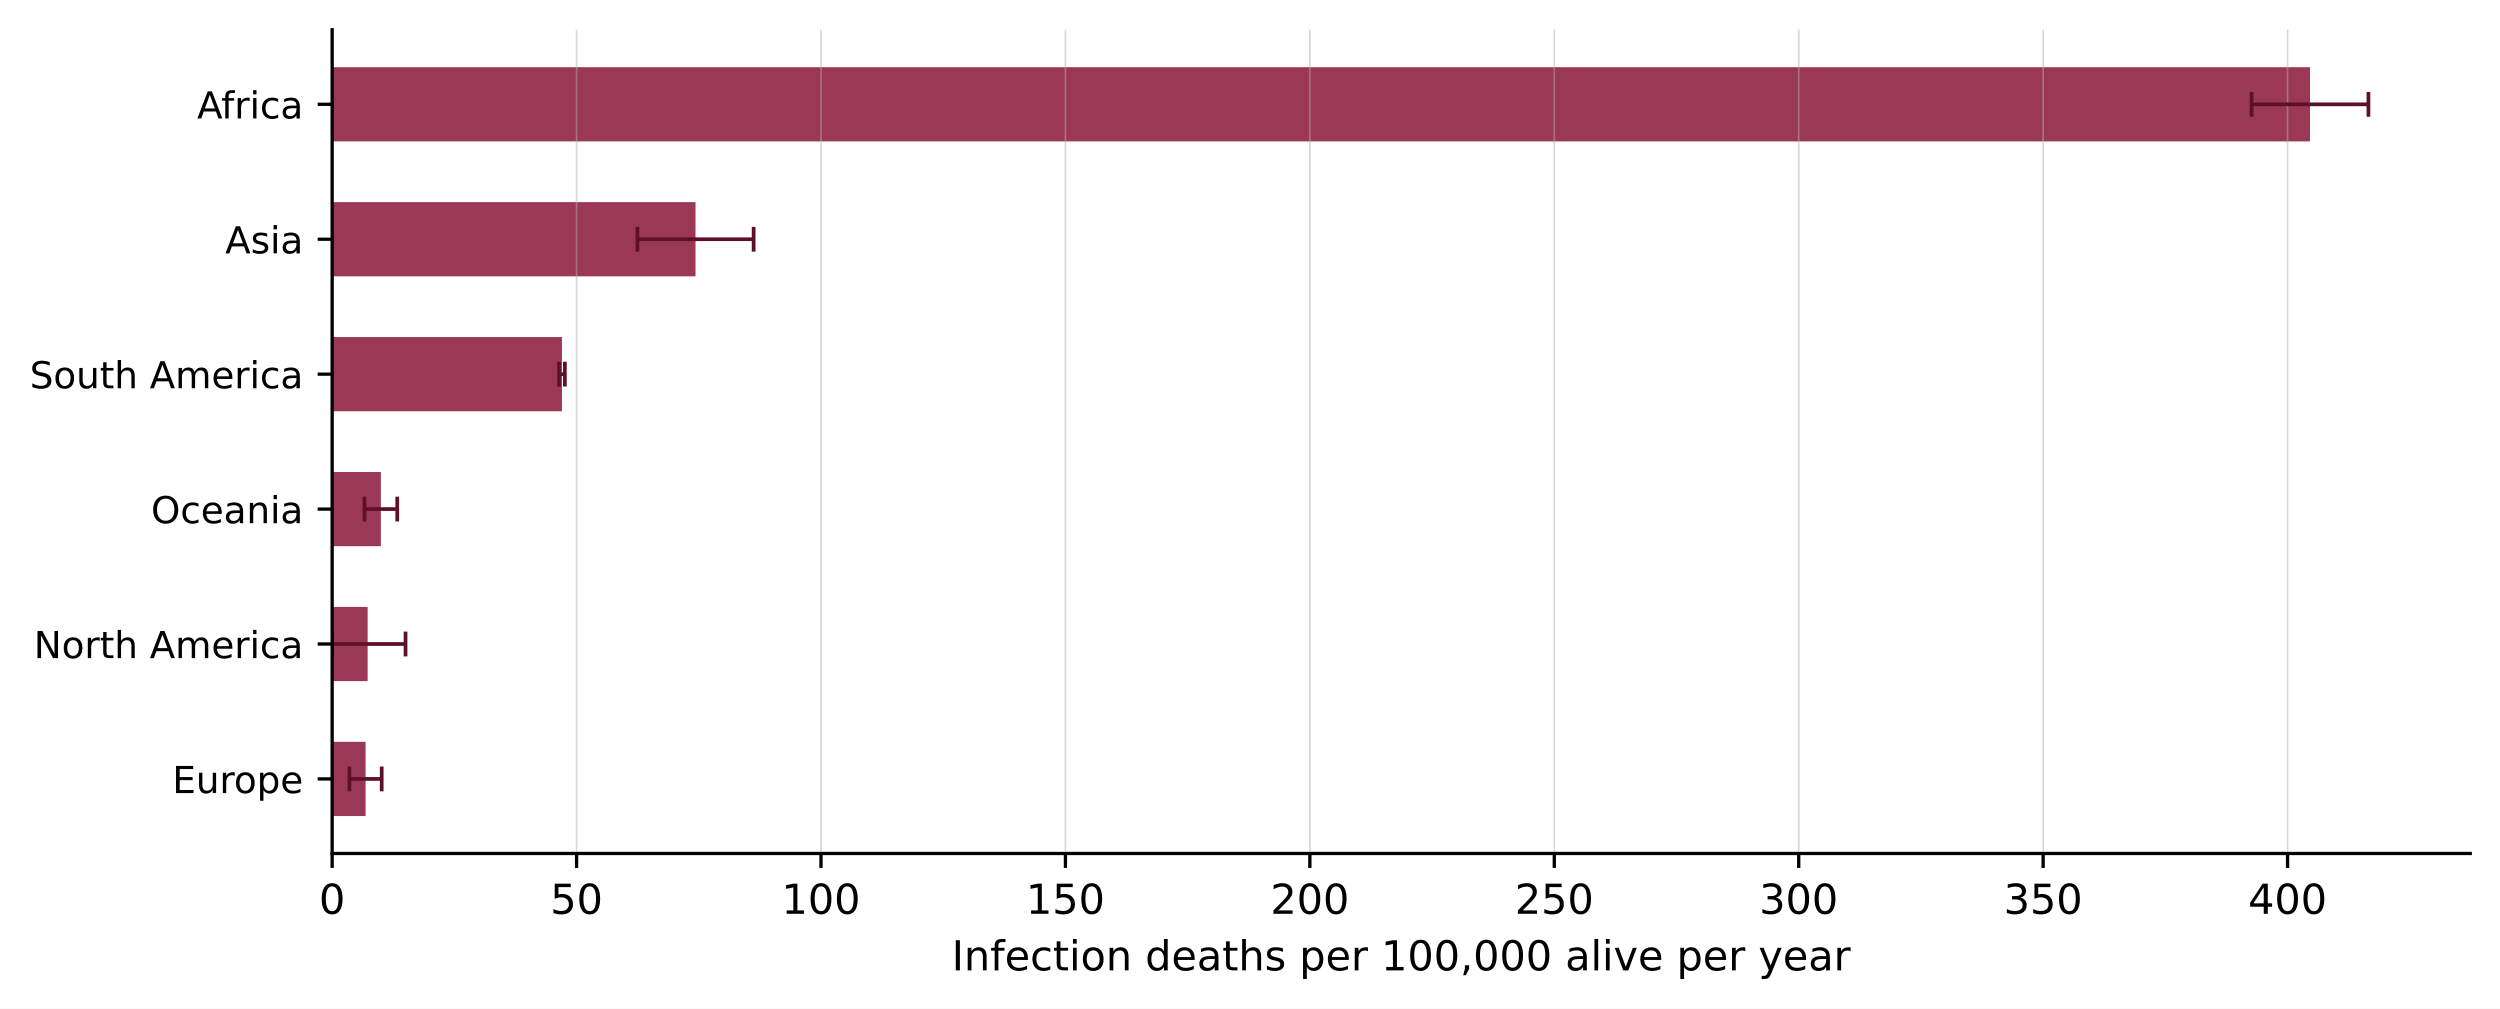
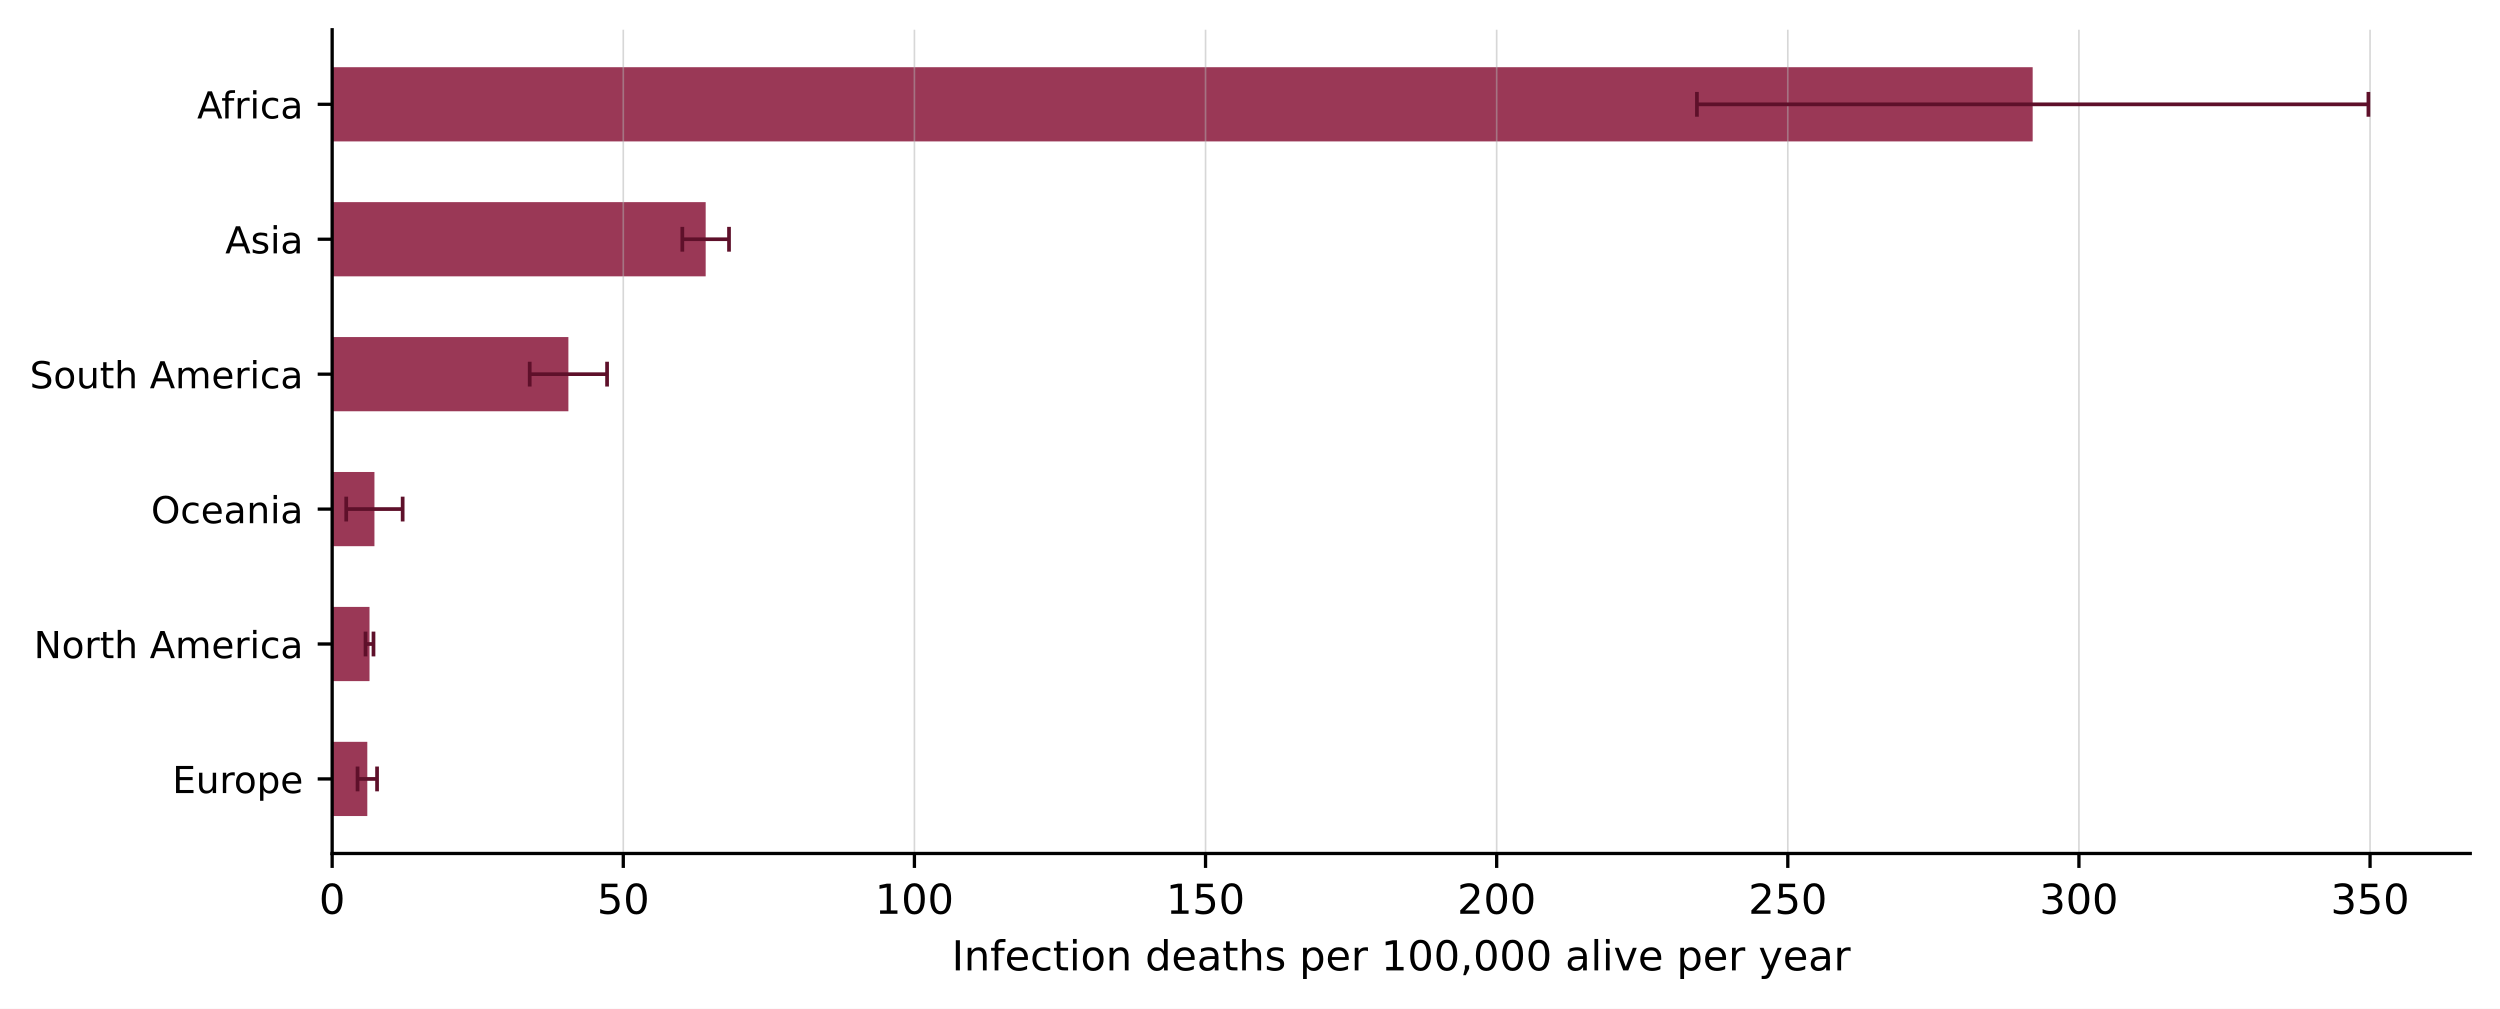
<svg xmlns="http://www.w3.org/2000/svg" xmlns:xlink="http://www.w3.org/1999/xlink" width="604.702pt" height="243.996pt" viewBox="0 0 604.702 243.996" version="1.1">
  <defs>
    <style type="text/css">*{stroke-linejoin: round; stroke-linecap: butt}</style>
  </defs>
  <g id="figure_1">
    <g id="patch_1">
      <path d="M 0 243.996  L 604.702 243.996  L 604.702 0  L 0 0  z " style="fill: #ffffff" />
    </g>
    <g id="axes_1">
      <g id="patch_2">
        <path d="M 80.342 206.44  L 597.502 206.44  L 597.502 7.2  L 80.342 7.2  z " style="fill: #ffffff" />
      </g>
      <g id="patch_3">
-         <path d="M 80.342 197.384  L 88.425 197.384  L 88.425 179.434  L 80.342 179.434  z " clip-path="url(#pa5342c99fc)" style="fill: #8c1d40; opacity: 0.88" />
+         <path d="M 80.342 197.384  L 88.844 197.384  L 88.844 179.434  L 80.342 179.434  z " clip-path="url(#p2a8807ba93)" style="fill: #8c1d40; opacity: 0.88" />
      </g>
      <g id="patch_4">
-         <path d="M 80.342 164.748  L 88.928 164.748  L 88.928 146.799  L 80.342 146.799  z " clip-path="url(#pa5342c99fc)" style="fill: #8c1d40; opacity: 0.88" />
+         <path d="M 80.342 164.748  L 89.377 164.748  L 89.377 146.799  L 80.342 146.799  z " clip-path="url(#p2a8807ba93)" style="fill: #8c1d40; opacity: 0.88" />
      </g>
      <g id="patch_5">
-         <path d="M 80.342 132.113  L 92.122 132.113  L 92.122 114.163  L 80.342 114.163  z " clip-path="url(#pa5342c99fc)" style="fill: #8c1d40; opacity: 0.88" />
+         <path d="M 80.342 132.113  L 90.57 132.113  L 90.57 114.163  L 80.342 114.163  z " clip-path="url(#p2a8807ba93)" style="fill: #8c1d40; opacity: 0.88" />
      </g>
      <g id="patch_6">
-         <path d="M 80.342 99.477  L 135.928 99.477  L 135.928 81.527  L 80.342 81.527  z " clip-path="url(#pa5342c99fc)" style="fill: #8c1d40; opacity: 0.88" />
+         <path d="M 80.342 99.477  L 137.483 99.477  L 137.483 81.527  L 80.342 81.527  z " clip-path="url(#p2a8807ba93)" style="fill: #8c1d40; opacity: 0.88" />
      </g>
      <g id="patch_7">
-         <path d="M 80.342 66.841  L 168.233 66.841  L 168.233 48.892  L 80.342 48.892  z " clip-path="url(#pa5342c99fc)" style="fill: #8c1d40; opacity: 0.88" />
+         <path d="M 80.342 66.841  L 170.689 66.841  L 170.689 48.892  L 80.342 48.892  z " clip-path="url(#p2a8807ba93)" style="fill: #8c1d40; opacity: 0.88" />
      </g>
      <g id="patch_8">
-         <path d="M 80.342 34.206  L 558.746 34.206  L 558.746 16.256  L 80.342 16.256  z " clip-path="url(#pa5342c99fc)" style="fill: #8c1d40; opacity: 0.88" />
+         <path d="M 80.342 34.206  L 491.664 34.206  L 491.664 16.256  L 80.342 16.256  z " clip-path="url(#p2a8807ba93)" style="fill: #8c1d40; opacity: 0.88" />
      </g>
      <g id="matplotlib.axis_1">
        <g id="xtick_1">
          <g id="line2d_1">
-             <path d="M 80.342 206.44  L 80.342 7.2  " clip-path="url(#pa5342c99fc)" style="fill: none; stroke: #b0b0b0; stroke-opacity: 0.5; stroke-width: 0.4; stroke-linecap: square" />
+             <path d="M 80.342 206.44  L 80.342 7.2  " clip-path="url(#p2a8807ba93)" style="fill: none; stroke: #b0b0b0; stroke-opacity: 0.5; stroke-width: 0.4; stroke-linecap: square" />
          </g>
          <g id="line2d_2">
            <defs>
-               <path id="m2a1319dafa" d="M 0 0  L 0 3.5  " style="stroke: #000000; stroke-width: 0.8" />
+               <path id="mfa6de291fd" d="M 0 0  L 0 3.5  " style="stroke: #000000; stroke-width: 0.8" />
            </defs>
            <g>
-               <use xlink:href="#m2a1319dafa" x="80.342" y="206.44" style="stroke: #000000; stroke-width: 0.8" />
+               <use xlink:href="#mfa6de291fd" x="80.342" y="206.44" style="stroke: #000000; stroke-width: 0.8" />
            </g>
          </g>
          <g id="text_1">
            <g transform="translate(77.16031 221.0384) scale(0.1 -0.1)">
              <defs>
                <path id="DejaVuSans-30" d="M 2034 4250  Q 1547 4250 1301 3770  Q 1056 3291 1056 2328  Q 1056 1369 1301 889  Q 1547 409 2034 409  Q 2525 409 2770 889  Q 3016 1369 3016 2328  Q 3016 3291 2770 3770  Q 2525 4250 2034 4250  z M 2034 4750  Q 2819 4750 3233 4129  Q 3647 3509 3647 2328  Q 3647 1150 3233 529  Q 2819 -91 2034 -91  Q 1250 -91 836 529  Q 422 1150 422 2328  Q 422 3509 836 4129  Q 1250 4750 2034 4750  z " transform="scale(0.015625)" />
              </defs>
              <use xlink:href="#DejaVuSans-30" />
            </g>
          </g>
        </g>
        <g id="xtick_2">
          <g id="line2d_3">
-             <path d="M 139.464 206.44  L 139.464 7.2  " clip-path="url(#pa5342c99fc)" style="fill: none; stroke: #b0b0b0; stroke-opacity: 0.5; stroke-width: 0.4; stroke-linecap: square" />
+             <path d="M 150.76 206.44  L 150.76 7.2  " clip-path="url(#p2a8807ba93)" style="fill: none; stroke: #b0b0b0; stroke-opacity: 0.5; stroke-width: 0.4; stroke-linecap: square" />
          </g>
          <g id="line2d_4">
            <g>
-               <use xlink:href="#m2a1319dafa" x="139.464" y="206.44" style="stroke: #000000; stroke-width: 0.8" />
+               <use xlink:href="#mfa6de291fd" x="150.76" y="206.44" style="stroke: #000000; stroke-width: 0.8" />
            </g>
          </g>
          <g id="text_2">
-             <g transform="translate(133.1012 221.0384) scale(0.1 -0.1)">
+             <g transform="translate(144.3975 221.0384) scale(0.1 -0.1)">
              <defs>
                <path id="DejaVuSans-35" d="M 691 4666  L 3169 4666  L 3169 4134  L 1269 4134  L 1269 2991  Q 1406 3038 1543 3061  Q 1681 3084 1819 3084  Q 2600 3084 3056 2656  Q 3513 2228 3513 1497  Q 3513 744 3044 326  Q 2575 -91 1722 -91  Q 1428 -91 1123 -41  Q 819 9 494 109  L 494 744  Q 775 591 1075 516  Q 1375 441 1709 441  Q 2250 441 2565 725  Q 2881 1009 2881 1497  Q 2881 1984 2565 2268  Q 2250 2553 1709 2553  Q 1456 2553 1204 2497  Q 953 2441 691 2322  L 691 4666  z " transform="scale(0.015625)" />
              </defs>
              <use xlink:href="#DejaVuSans-35" />
              <use xlink:href="#DejaVuSans-30" transform="translate(63.62305 0)" />
            </g>
          </g>
        </g>
        <g id="xtick_3">
          <g id="line2d_5">
-             <path d="M 198.586 206.44  L 198.586 7.2  " clip-path="url(#pa5342c99fc)" style="fill: none; stroke: #b0b0b0; stroke-opacity: 0.5; stroke-width: 0.4; stroke-linecap: square" />
+             <path d="M 221.179 206.44  L 221.179 7.2  " clip-path="url(#p2a8807ba93)" style="fill: none; stroke: #b0b0b0; stroke-opacity: 0.5; stroke-width: 0.4; stroke-linecap: square" />
          </g>
          <g id="line2d_6">
            <g>
-               <use xlink:href="#m2a1319dafa" x="198.586" y="206.44" style="stroke: #000000; stroke-width: 0.8" />
+               <use xlink:href="#mfa6de291fd" x="221.179" y="206.44" style="stroke: #000000; stroke-width: 0.8" />
            </g>
          </g>
          <g id="text_3">
-             <g transform="translate(189.0421 221.0384) scale(0.1 -0.1)">
+             <g transform="translate(211.6348 221.0384) scale(0.1 -0.1)">
              <defs>
                <path id="DejaVuSans-31" d="M 794 531  L 1825 531  L 1825 4091  L 703 3866  L 703 4441  L 1819 4666  L 2450 4666  L 2450 531  L 3481 531  L 3481 0  L 794 0  L 794 531  z " transform="scale(0.015625)" />
              </defs>
              <use xlink:href="#DejaVuSans-31" />
              <use xlink:href="#DejaVuSans-30" transform="translate(63.62305 0)" />
              <use xlink:href="#DejaVuSans-30" transform="translate(127.2461 0)" />
            </g>
          </g>
        </g>
        <g id="xtick_4">
          <g id="line2d_7">
-             <path d="M 257.708 206.44  L 257.708 7.2  " clip-path="url(#pa5342c99fc)" style="fill: none; stroke: #b0b0b0; stroke-opacity: 0.5; stroke-width: 0.4; stroke-linecap: square" />
+             <path d="M 291.597 206.44  L 291.597 7.2  " clip-path="url(#p2a8807ba93)" style="fill: none; stroke: #b0b0b0; stroke-opacity: 0.5; stroke-width: 0.4; stroke-linecap: square" />
          </g>
          <g id="line2d_8">
            <g>
-               <use xlink:href="#m2a1319dafa" x="257.708" y="206.44" style="stroke: #000000; stroke-width: 0.8" />
+               <use xlink:href="#mfa6de291fd" x="291.597" y="206.44" style="stroke: #000000; stroke-width: 0.8" />
            </g>
          </g>
          <g id="text_4">
-             <g transform="translate(248.1642 221.0384) scale(0.1 -0.1)">
+             <g transform="translate(282.0532 221.0384) scale(0.1 -0.1)">
              <use xlink:href="#DejaVuSans-31" />
              <use xlink:href="#DejaVuSans-35" transform="translate(63.62305 0)" />
              <use xlink:href="#DejaVuSans-30" transform="translate(127.2461 0)" />
            </g>
          </g>
        </g>
        <g id="xtick_5">
          <g id="line2d_9">
-             <path d="M 316.83 206.44  L 316.83 7.2  " clip-path="url(#pa5342c99fc)" style="fill: none; stroke: #b0b0b0; stroke-opacity: 0.5; stroke-width: 0.4; stroke-linecap: square" />
+             <path d="M 362.015 206.44  L 362.015 7.2  " clip-path="url(#p2a8807ba93)" style="fill: none; stroke: #b0b0b0; stroke-opacity: 0.5; stroke-width: 0.4; stroke-linecap: square" />
          </g>
          <g id="line2d_10">
            <g>
-               <use xlink:href="#m2a1319dafa" x="316.83" y="206.44" style="stroke: #000000; stroke-width: 0.8" />
+               <use xlink:href="#mfa6de291fd" x="362.015" y="206.44" style="stroke: #000000; stroke-width: 0.8" />
            </g>
          </g>
          <g id="text_5">
-             <g transform="translate(307.2863 221.0384) scale(0.1 -0.1)">
+             <g transform="translate(352.4717 221.0384) scale(0.1 -0.1)">
              <defs>
                <path id="DejaVuSans-32" d="M 1228 531  L 3431 531  L 3431 0  L 469 0  L 469 531  Q 828 903 1448 1529  Q 2069 2156 2228 2338  Q 2531 2678 2651 2914  Q 2772 3150 2772 3378  Q 2772 3750 2511 3984  Q 2250 4219 1831 4219  Q 1534 4219 1204 4116  Q 875 4013 500 3803  L 500 4441  Q 881 4594 1212 4672  Q 1544 4750 1819 4750  Q 2544 4750 2975 4387  Q 3406 4025 3406 3419  Q 3406 3131 3298 2873  Q 3191 2616 2906 2266  Q 2828 2175 2409 1742  Q 1991 1309 1228 531  z " transform="scale(0.015625)" />
              </defs>
              <use xlink:href="#DejaVuSans-32" />
              <use xlink:href="#DejaVuSans-30" transform="translate(63.62305 0)" />
              <use xlink:href="#DejaVuSans-30" transform="translate(127.2461 0)" />
            </g>
          </g>
        </g>
        <g id="xtick_6">
          <g id="line2d_11">
-             <path d="M 375.952 206.44  L 375.952 7.2  " clip-path="url(#pa5342c99fc)" style="fill: none; stroke: #b0b0b0; stroke-opacity: 0.5; stroke-width: 0.4; stroke-linecap: square" />
+             <path d="M 432.434 206.44  L 432.434 7.2  " clip-path="url(#p2a8807ba93)" style="fill: none; stroke: #b0b0b0; stroke-opacity: 0.5; stroke-width: 0.4; stroke-linecap: square" />
          </g>
          <g id="line2d_12">
            <g>
-               <use xlink:href="#m2a1319dafa" x="375.952" y="206.44" style="stroke: #000000; stroke-width: 0.8" />
+               <use xlink:href="#mfa6de291fd" x="432.434" y="206.44" style="stroke: #000000; stroke-width: 0.8" />
            </g>
          </g>
          <g id="text_6">
-             <g transform="translate(366.4084 221.0384) scale(0.1 -0.1)">
+             <g transform="translate(422.8902 221.0384) scale(0.1 -0.1)">
              <use xlink:href="#DejaVuSans-32" />
              <use xlink:href="#DejaVuSans-35" transform="translate(63.62305 0)" />
              <use xlink:href="#DejaVuSans-30" transform="translate(127.2461 0)" />
            </g>
          </g>
        </g>
        <g id="xtick_7">
          <g id="line2d_13">
-             <path d="M 435.074 206.44  L 435.074 7.2  " clip-path="url(#pa5342c99fc)" style="fill: none; stroke: #b0b0b0; stroke-opacity: 0.5; stroke-width: 0.4; stroke-linecap: square" />
+             <path d="M 502.852 206.44  L 502.852 7.2  " clip-path="url(#p2a8807ba93)" style="fill: none; stroke: #b0b0b0; stroke-opacity: 0.5; stroke-width: 0.4; stroke-linecap: square" />
          </g>
          <g id="line2d_14">
            <g>
-               <use xlink:href="#m2a1319dafa" x="435.074" y="206.44" style="stroke: #000000; stroke-width: 0.8" />
+               <use xlink:href="#mfa6de291fd" x="502.852" y="206.44" style="stroke: #000000; stroke-width: 0.8" />
            </g>
          </g>
          <g id="text_7">
-             <g transform="translate(425.5305 221.0384) scale(0.1 -0.1)">
+             <g transform="translate(493.3087 221.0384) scale(0.1 -0.1)">
              <defs>
                <path id="DejaVuSans-33" d="M 2597 2516  Q 3050 2419 3304 2112  Q 3559 1806 3559 1356  Q 3559 666 3084 287  Q 2609 -91 1734 -91  Q 1441 -91 1130 -33  Q 819 25 488 141  L 488 750  Q 750 597 1062 519  Q 1375 441 1716 441  Q 2309 441 2620 675  Q 2931 909 2931 1356  Q 2931 1769 2642 2001  Q 2353 2234 1838 2234  L 1294 2234  L 1294 2753  L 1863 2753  Q 2328 2753 2575 2939  Q 2822 3125 2822 3475  Q 2822 3834 2567 4026  Q 2313 4219 1838 4219  Q 1578 4219 1281 4162  Q 984 4106 628 3988  L 628 4550  Q 988 4650 1302 4700  Q 1616 4750 1894 4750  Q 2613 4750 3031 4423  Q 3450 4097 3450 3541  Q 3450 3153 3228 2886  Q 3006 2619 2597 2516  z " transform="scale(0.015625)" />
              </defs>
              <use xlink:href="#DejaVuSans-33" />
              <use xlink:href="#DejaVuSans-30" transform="translate(63.62305 0)" />
              <use xlink:href="#DejaVuSans-30" transform="translate(127.2461 0)" />
            </g>
          </g>
        </g>
        <g id="xtick_8">
          <g id="line2d_15">
-             <path d="M 494.196 206.44  L 494.196 7.2  " clip-path="url(#pa5342c99fc)" style="fill: none; stroke: #b0b0b0; stroke-opacity: 0.5; stroke-width: 0.4; stroke-linecap: square" />
+             <path d="M 573.271 206.44  L 573.271 7.2  " clip-path="url(#p2a8807ba93)" style="fill: none; stroke: #b0b0b0; stroke-opacity: 0.5; stroke-width: 0.4; stroke-linecap: square" />
          </g>
          <g id="line2d_16">
            <g>
-               <use xlink:href="#m2a1319dafa" x="494.196" y="206.44" style="stroke: #000000; stroke-width: 0.8" />
+               <use xlink:href="#mfa6de291fd" x="573.271" y="206.44" style="stroke: #000000; stroke-width: 0.8" />
            </g>
          </g>
          <g id="text_8">
-             <g transform="translate(484.6527 221.0384) scale(0.1 -0.1)">
+             <g transform="translate(563.7271 221.0384) scale(0.1 -0.1)">
              <use xlink:href="#DejaVuSans-33" />
              <use xlink:href="#DejaVuSans-35" transform="translate(63.62305 0)" />
              <use xlink:href="#DejaVuSans-30" transform="translate(127.2461 0)" />
            </g>
          </g>
        </g>
-         <g id="xtick_9">
-           <g id="line2d_17">
-             <path d="M 553.319 206.44  L 553.319 7.2  " clip-path="url(#pa5342c99fc)" style="fill: none; stroke: #b0b0b0; stroke-opacity: 0.5; stroke-width: 0.4; stroke-linecap: square" />
-           </g>
-           <g id="line2d_18">
-             <g>
-               <use xlink:href="#m2a1319dafa" x="553.319" y="206.44" style="stroke: #000000; stroke-width: 0.8" />
-             </g>
-           </g>
-           <g id="text_9">
-             <g transform="translate(543.7748 221.0384) scale(0.1 -0.1)">
-               <defs>
-                 <path id="DejaVuSans-34" d="M 2419 4116  L 825 1625  L 2419 1625  L 2419 4116  z M 2253 4666  L 3047 4666  L 3047 1625  L 3713 1625  L 3713 1100  L 3047 1100  L 3047 0  L 2419 0  L 2419 1100  L 313 1100  L 313 1709  L 2253 4666  z " transform="scale(0.015625)" />
-               </defs>
-               <use xlink:href="#DejaVuSans-34" />
-               <use xlink:href="#DejaVuSans-30" transform="translate(63.62305 0)" />
-               <use xlink:href="#DejaVuSans-30" transform="translate(127.2461 0)" />
-             </g>
-           </g>
-         </g>
-         <g id="text_10">
+         <g id="text_9">
          <g transform="translate(230.2091 234.7166) scale(0.1 -0.1)">
            <defs>
              <path id="DejaVuSans-49" d="M 628 4666  L 1259 4666  L 1259 0  L 628 0  L 628 4666  z " transform="scale(0.015625)" />
              <path id="DejaVuSans-6e" d="M 3513 2113  L 3513 0  L 2938 0  L 2938 2094  Q 2938 2591 2744 2837  Q 2550 3084 2163 3084  Q 1697 3084 1428 2787  Q 1159 2491 1159 1978  L 1159 0  L 581 0  L 581 3500  L 1159 3500  L 1159 2956  Q 1366 3272 1645 3428  Q 1925 3584 2291 3584  Q 2894 3584 3203 3211  Q 3513 2838 3513 2113  z " transform="scale(0.015625)" />
              <path id="DejaVuSans-66" d="M 2375 4863  L 2375 4384  L 1825 4384  Q 1516 4384 1395 4259  Q 1275 4134 1275 3809  L 1275 3500  L 2222 3500  L 2222 3053  L 1275 3053  L 1275 0  L 697 0  L 697 3053  L 147 3053  L 147 3500  L 697 3500  L 697 3744  Q 697 4328 969 4595  Q 1241 4863 1831 4863  L 2375 4863  z " transform="scale(0.015625)" />
              <path id="DejaVuSans-65" d="M 3597 1894  L 3597 1613  L 953 1613  Q 991 1019 1311 708  Q 1631 397 2203 397  Q 2534 397 2845 478  Q 3156 559 3463 722  L 3463 178  Q 3153 47 2828 -22  Q 2503 -91 2169 -91  Q 1331 -91 842 396  Q 353 884 353 1716  Q 353 2575 817 3079  Q 1281 3584 2069 3584  Q 2775 3584 3186 3129  Q 3597 2675 3597 1894  z M 3022 2063  Q 3016 2534 2758 2815  Q 2500 3097 2075 3097  Q 1594 3097 1305 2825  Q 1016 2553 972 2059  L 3022 2063  z " transform="scale(0.015625)" />
              <path id="DejaVuSans-63" d="M 3122 3366  L 3122 2828  Q 2878 2963 2633 3030  Q 2388 3097 2138 3097  Q 1578 3097 1268 2742  Q 959 2388 959 1747  Q 959 1106 1268 751  Q 1578 397 2138 397  Q 2388 397 2633 464  Q 2878 531 3122 666  L 3122 134  Q 2881 22 2623 -34  Q 2366 -91 2075 -91  Q 1284 -91 818 406  Q 353 903 353 1747  Q 353 2603 823 3093  Q 1294 3584 2113 3584  Q 2378 3584 2631 3529  Q 2884 3475 3122 3366  z " transform="scale(0.015625)" />
              <path id="DejaVuSans-74" d="M 1172 4494  L 1172 3500  L 2356 3500  L 2356 3053  L 1172 3053  L 1172 1153  Q 1172 725 1289 603  Q 1406 481 1766 481  L 2356 481  L 2356 0  L 1766 0  Q 1100 0 847 248  Q 594 497 594 1153  L 594 3053  L 172 3053  L 172 3500  L 594 3500  L 594 4494  L 1172 4494  z " transform="scale(0.015625)" />
              <path id="DejaVuSans-69" d="M 603 3500  L 1178 3500  L 1178 0  L 603 0  L 603 3500  z M 603 4863  L 1178 4863  L 1178 4134  L 603 4134  L 603 4863  z " transform="scale(0.015625)" />
              <path id="DejaVuSans-6f" d="M 1959 3097  Q 1497 3097 1228 2736  Q 959 2375 959 1747  Q 959 1119 1226 758  Q 1494 397 1959 397  Q 2419 397 2687 759  Q 2956 1122 2956 1747  Q 2956 2369 2687 2733  Q 2419 3097 1959 3097  z M 1959 3584  Q 2709 3584 3137 3096  Q 3566 2609 3566 1747  Q 3566 888 3137 398  Q 2709 -91 1959 -91  Q 1206 -91 779 398  Q 353 888 353 1747  Q 353 2609 779 3096  Q 1206 3584 1959 3584  z " transform="scale(0.015625)" />
              <path id="DejaVuSans-20" transform="scale(0.015625)" />
              <path id="DejaVuSans-64" d="M 2906 2969  L 2906 4863  L 3481 4863  L 3481 0  L 2906 0  L 2906 525  Q 2725 213 2448 61  Q 2172 -91 1784 -91  Q 1150 -91 751 415  Q 353 922 353 1747  Q 353 2572 751 3078  Q 1150 3584 1784 3584  Q 2172 3584 2448 3432  Q 2725 3281 2906 2969  z M 947 1747  Q 947 1113 1208 752  Q 1469 391 1925 391  Q 2381 391 2643 752  Q 2906 1113 2906 1747  Q 2906 2381 2643 2742  Q 2381 3103 1925 3103  Q 1469 3103 1208 2742  Q 947 2381 947 1747  z " transform="scale(0.015625)" />
              <path id="DejaVuSans-61" d="M 2194 1759  Q 1497 1759 1228 1600  Q 959 1441 959 1056  Q 959 750 1161 570  Q 1363 391 1709 391  Q 2188 391 2477 730  Q 2766 1069 2766 1631  L 2766 1759  L 2194 1759  z M 3341 1997  L 3341 0  L 2766 0  L 2766 531  Q 2569 213 2275 61  Q 1981 -91 1556 -91  Q 1019 -91 701 211  Q 384 513 384 1019  Q 384 1609 779 1909  Q 1175 2209 1959 2209  L 2766 2209  L 2766 2266  Q 2766 2663 2505 2880  Q 2244 3097 1772 3097  Q 1472 3097 1187 3025  Q 903 2953 641 2809  L 641 3341  Q 956 3463 1253 3523  Q 1550 3584 1831 3584  Q 2591 3584 2966 3190  Q 3341 2797 3341 1997  z " transform="scale(0.015625)" />
              <path id="DejaVuSans-68" d="M 3513 2113  L 3513 0  L 2938 0  L 2938 2094  Q 2938 2591 2744 2837  Q 2550 3084 2163 3084  Q 1697 3084 1428 2787  Q 1159 2491 1159 1978  L 1159 0  L 581 0  L 581 4863  L 1159 4863  L 1159 2956  Q 1366 3272 1645 3428  Q 1925 3584 2291 3584  Q 2894 3584 3203 3211  Q 3513 2838 3513 2113  z " transform="scale(0.015625)" />
              <path id="DejaVuSans-73" d="M 2834 3397  L 2834 2853  Q 2591 2978 2328 3040  Q 2066 3103 1784 3103  Q 1356 3103 1142 2972  Q 928 2841 928 2578  Q 928 2378 1081 2264  Q 1234 2150 1697 2047  L 1894 2003  Q 2506 1872 2764 1633  Q 3022 1394 3022 966  Q 3022 478 2636 193  Q 2250 -91 1575 -91  Q 1294 -91 989 -36  Q 684 19 347 128  L 347 722  Q 666 556 975 473  Q 1284 391 1588 391  Q 1994 391 2212 530  Q 2431 669 2431 922  Q 2431 1156 2273 1281  Q 2116 1406 1581 1522  L 1381 1569  Q 847 1681 609 1914  Q 372 2147 372 2553  Q 372 3047 722 3315  Q 1072 3584 1716 3584  Q 2034 3584 2315 3537  Q 2597 3491 2834 3397  z " transform="scale(0.015625)" />
              <path id="DejaVuSans-70" d="M 1159 525  L 1159 -1331  L 581 -1331  L 581 3500  L 1159 3500  L 1159 2969  Q 1341 3281 1617 3432  Q 1894 3584 2278 3584  Q 2916 3584 3314 3078  Q 3713 2572 3713 1747  Q 3713 922 3314 415  Q 2916 -91 2278 -91  Q 1894 -91 1617 61  Q 1341 213 1159 525  z M 3116 1747  Q 3116 2381 2855 2742  Q 2594 3103 2138 3103  Q 1681 3103 1420 2742  Q 1159 2381 1159 1747  Q 1159 1113 1420 752  Q 1681 391 2138 391  Q 2594 391 2855 752  Q 3116 1113 3116 1747  z " transform="scale(0.015625)" />
              <path id="DejaVuSans-72" d="M 2631 2963  Q 2534 3019 2420 3045  Q 2306 3072 2169 3072  Q 1681 3072 1420 2755  Q 1159 2438 1159 1844  L 1159 0  L 581 0  L 581 3500  L 1159 3500  L 1159 2956  Q 1341 3275 1631 3429  Q 1922 3584 2338 3584  Q 2397 3584 2469 3576  Q 2541 3569 2628 3553  L 2631 2963  z " transform="scale(0.015625)" />
              <path id="DejaVuSans-2c" d="M 750 794  L 1409 794  L 1409 256  L 897 -744  L 494 -744  L 750 256  L 750 794  z " transform="scale(0.015625)" />
              <path id="DejaVuSans-6c" d="M 603 4863  L 1178 4863  L 1178 0  L 603 0  L 603 4863  z " transform="scale(0.015625)" />
              <path id="DejaVuSans-76" d="M 191 3500  L 800 3500  L 1894 563  L 2988 3500  L 3597 3500  L 2284 0  L 1503 0  L 191 3500  z " transform="scale(0.015625)" />
              <path id="DejaVuSans-79" d="M 2059 -325  Q 1816 -950 1584 -1140  Q 1353 -1331 966 -1331  L 506 -1331  L 506 -850  L 844 -850  Q 1081 -850 1212 -737  Q 1344 -625 1503 -206  L 1606 56  L 191 3500  L 800 3500  L 1894 763  L 2988 3500  L 3597 3500  L 2059 -325  z " transform="scale(0.015625)" />
            </defs>
            <use xlink:href="#DejaVuSans-49" />
            <use xlink:href="#DejaVuSans-6e" transform="translate(29.49219 0)" />
            <use xlink:href="#DejaVuSans-66" transform="translate(92.87109 0)" />
            <use xlink:href="#DejaVuSans-65" transform="translate(128.0762 0)" />
            <use xlink:href="#DejaVuSans-63" transform="translate(189.5996 0)" />
            <use xlink:href="#DejaVuSans-74" transform="translate(244.5801 0)" />
            <use xlink:href="#DejaVuSans-69" transform="translate(283.7891 0)" />
            <use xlink:href="#DejaVuSans-6f" transform="translate(311.5723 0)" />
            <use xlink:href="#DejaVuSans-6e" transform="translate(372.7539 0)" />
            <use xlink:href="#DejaVuSans-20" transform="translate(436.1328 0)" />
            <use xlink:href="#DejaVuSans-64" transform="translate(467.9199 0)" />
            <use xlink:href="#DejaVuSans-65" transform="translate(531.3965 0)" />
            <use xlink:href="#DejaVuSans-61" transform="translate(592.9199 0)" />
            <use xlink:href="#DejaVuSans-74" transform="translate(654.1992 0)" />
            <use xlink:href="#DejaVuSans-68" transform="translate(693.4082 0)" />
            <use xlink:href="#DejaVuSans-73" transform="translate(756.7871 0)" />
            <use xlink:href="#DejaVuSans-20" transform="translate(808.8867 0)" />
            <use xlink:href="#DejaVuSans-70" transform="translate(840.6738 0)" />
            <use xlink:href="#DejaVuSans-65" transform="translate(904.1504 0)" />
            <use xlink:href="#DejaVuSans-72" transform="translate(965.6738 0)" />
            <use xlink:href="#DejaVuSans-20" transform="translate(1006.787 0)" />
            <use xlink:href="#DejaVuSans-31" transform="translate(1038.574 0)" />
            <use xlink:href="#DejaVuSans-30" transform="translate(1102.197 0)" />
            <use xlink:href="#DejaVuSans-30" transform="translate(1165.82 0)" />
            <use xlink:href="#DejaVuSans-2c" transform="translate(1229.443 0)" />
            <use xlink:href="#DejaVuSans-30" transform="translate(1261.23 0)" />
            <use xlink:href="#DejaVuSans-30" transform="translate(1324.854 0)" />
            <use xlink:href="#DejaVuSans-30" transform="translate(1388.477 0)" />
            <use xlink:href="#DejaVuSans-20" transform="translate(1452.1 0)" />
            <use xlink:href="#DejaVuSans-61" transform="translate(1483.887 0)" />
            <use xlink:href="#DejaVuSans-6c" transform="translate(1545.166 0)" />
            <use xlink:href="#DejaVuSans-69" transform="translate(1572.949 0)" />
            <use xlink:href="#DejaVuSans-76" transform="translate(1600.732 0)" />
            <use xlink:href="#DejaVuSans-65" transform="translate(1659.912 0)" />
            <use xlink:href="#DejaVuSans-20" transform="translate(1721.436 0)" />
            <use xlink:href="#DejaVuSans-70" transform="translate(1753.223 0)" />
            <use xlink:href="#DejaVuSans-65" transform="translate(1816.699 0)" />
            <use xlink:href="#DejaVuSans-72" transform="translate(1878.223 0)" />
            <use xlink:href="#DejaVuSans-20" transform="translate(1919.336 0)" />
            <use xlink:href="#DejaVuSans-79" transform="translate(1951.123 0)" />
            <use xlink:href="#DejaVuSans-65" transform="translate(2010.303 0)" />
            <use xlink:href="#DejaVuSans-61" transform="translate(2071.826 0)" />
            <use xlink:href="#DejaVuSans-72" transform="translate(2133.105 0)" />
          </g>
        </g>
      </g>
      <g id="matplotlib.axis_2">
        <g id="ytick_1">
-           <g id="line2d_19">
+           <g id="line2d_17">
            <defs>
-               <path id="m5eba95da76" d="M 0 0  L -3.5 0  " style="stroke: #000000; stroke-width: 0.8" />
+               <path id="mab57638b3b" d="M 0 0  L -3.5 0  " style="stroke: #000000; stroke-width: 0.8" />
            </defs>
            <g>
-               <use xlink:href="#m5eba95da76" x="80.342" y="188.409" style="stroke: #000000; stroke-width: 0.8" />
-             </g>
-           </g>
-           <g id="text_11">
+               <use xlink:href="#mab57638b3b" x="80.342" y="188.409" style="stroke: #000000; stroke-width: 0.8" />
+             </g>
+           </g>
+           <g id="text_10">
            <g transform="translate(41.69531 191.8282) scale(0.09 -0.09)">
              <defs>
                <path id="DejaVuSans-45" d="M 628 4666  L 3578 4666  L 3578 4134  L 1259 4134  L 1259 2753  L 3481 2753  L 3481 2222  L 1259 2222  L 1259 531  L 3634 531  L 3634 0  L 628 0  L 628 4666  z " transform="scale(0.015625)" />
                <path id="DejaVuSans-75" d="M 544 1381  L 544 3500  L 1119 3500  L 1119 1403  Q 1119 906 1312 657  Q 1506 409 1894 409  Q 2359 409 2629 706  Q 2900 1003 2900 1516  L 2900 3500  L 3475 3500  L 3475 0  L 2900 0  L 2900 538  Q 2691 219 2414 64  Q 2138 -91 1772 -91  Q 1169 -91 856 284  Q 544 659 544 1381  z M 1991 3584  L 1991 3584  z " transform="scale(0.015625)" />
              </defs>
              <use xlink:href="#DejaVuSans-45" />
              <use xlink:href="#DejaVuSans-75" transform="translate(63.18359 0)" />
              <use xlink:href="#DejaVuSans-72" transform="translate(126.5625 0)" />
              <use xlink:href="#DejaVuSans-6f" transform="translate(165.4258 0)" />
              <use xlink:href="#DejaVuSans-70" transform="translate(226.6074 0)" />
              <use xlink:href="#DejaVuSans-65" transform="translate(290.084 0)" />
            </g>
          </g>
        </g>
        <g id="ytick_2">
-           <g id="line2d_20">
-             <g>
-               <use xlink:href="#m5eba95da76" x="80.342" y="155.773" style="stroke: #000000; stroke-width: 0.8" />
-             </g>
-           </g>
-           <g id="text_12">
+           <g id="line2d_18">
+             <g>
+               <use xlink:href="#mab57638b3b" x="80.342" y="155.773" style="stroke: #000000; stroke-width: 0.8" />
+             </g>
+           </g>
+           <g id="text_11">
            <g transform="translate(8.184375 159.1926) scale(0.09 -0.09)">
              <defs>
                <path id="DejaVuSans-4e" d="M 628 4666  L 1478 4666  L 3547 763  L 3547 4666  L 4159 4666  L 4159 0  L 3309 0  L 1241 3903  L 1241 0  L 628 0  L 628 4666  z " transform="scale(0.015625)" />
                <path id="DejaVuSans-41" d="M 2188 4044  L 1331 1722  L 3047 1722  L 2188 4044  z M 1831 4666  L 2547 4666  L 4325 0  L 3669 0  L 3244 1197  L 1141 1197  L 716 0  L 50 0  L 1831 4666  z " transform="scale(0.015625)" />
                <path id="DejaVuSans-6d" d="M 3328 2828  Q 3544 3216 3844 3400  Q 4144 3584 4550 3584  Q 5097 3584 5394 3201  Q 5691 2819 5691 2113  L 5691 0  L 5113 0  L 5113 2094  Q 5113 2597 4934 2840  Q 4756 3084 4391 3084  Q 3944 3084 3684 2787  Q 3425 2491 3425 1978  L 3425 0  L 2847 0  L 2847 2094  Q 2847 2600 2669 2842  Q 2491 3084 2119 3084  Q 1678 3084 1418 2786  Q 1159 2488 1159 1978  L 1159 0  L 581 0  L 581 3500  L 1159 3500  L 1159 2956  Q 1356 3278 1631 3431  Q 1906 3584 2284 3584  Q 2666 3584 2933 3390  Q 3200 3197 3328 2828  z " transform="scale(0.015625)" />
              </defs>
              <use xlink:href="#DejaVuSans-4e" />
              <use xlink:href="#DejaVuSans-6f" transform="translate(74.80469 0)" />
              <use xlink:href="#DejaVuSans-72" transform="translate(135.9863 0)" />
              <use xlink:href="#DejaVuSans-74" transform="translate(177.0996 0)" />
              <use xlink:href="#DejaVuSans-68" transform="translate(216.3086 0)" />
              <use xlink:href="#DejaVuSans-20" transform="translate(279.6875 0)" />
              <use xlink:href="#DejaVuSans-41" transform="translate(311.4746 0)" />
              <use xlink:href="#DejaVuSans-6d" transform="translate(379.8828 0)" />
              <use xlink:href="#DejaVuSans-65" transform="translate(477.2949 0)" />
              <use xlink:href="#DejaVuSans-72" transform="translate(538.8184 0)" />
              <use xlink:href="#DejaVuSans-69" transform="translate(579.9316 0)" />
              <use xlink:href="#DejaVuSans-63" transform="translate(607.7148 0)" />
              <use xlink:href="#DejaVuSans-61" transform="translate(662.6953 0)" />
            </g>
          </g>
        </g>
        <g id="ytick_3">
-           <g id="line2d_21">
-             <g>
-               <use xlink:href="#m5eba95da76" x="80.342" y="123.138" style="stroke: #000000; stroke-width: 0.8" />
-             </g>
-           </g>
-           <g id="text_13">
+           <g id="line2d_19">
+             <g>
+               <use xlink:href="#mab57638b3b" x="80.342" y="123.138" style="stroke: #000000; stroke-width: 0.8" />
+             </g>
+           </g>
+           <g id="text_12">
            <g transform="translate(36.53578 126.5571) scale(0.09 -0.09)">
              <defs>
                <path id="DejaVuSans-4f" d="M 2522 4238  Q 1834 4238 1429 3725  Q 1025 3213 1025 2328  Q 1025 1447 1429 934  Q 1834 422 2522 422  Q 3209 422 3611 934  Q 4013 1447 4013 2328  Q 4013 3213 3611 3725  Q 3209 4238 2522 4238  z M 2522 4750  Q 3503 4750 4090 4092  Q 4678 3434 4678 2328  Q 4678 1225 4090 567  Q 3503 -91 2522 -91  Q 1538 -91 948 565  Q 359 1222 359 2328  Q 359 3434 948 4092  Q 1538 4750 2522 4750  z " transform="scale(0.015625)" />
              </defs>
              <use xlink:href="#DejaVuSans-4f" />
              <use xlink:href="#DejaVuSans-63" transform="translate(78.71094 0)" />
              <use xlink:href="#DejaVuSans-65" transform="translate(133.6914 0)" />
              <use xlink:href="#DejaVuSans-61" transform="translate(195.2148 0)" />
              <use xlink:href="#DejaVuSans-6e" transform="translate(256.4941 0)" />
              <use xlink:href="#DejaVuSans-69" transform="translate(319.873 0)" />
              <use xlink:href="#DejaVuSans-61" transform="translate(347.6562 0)" />
            </g>
          </g>
        </g>
        <g id="ytick_4">
-           <g id="line2d_22">
-             <g>
-               <use xlink:href="#m5eba95da76" x="80.342" y="90.502" style="stroke: #000000; stroke-width: 0.8" />
-             </g>
-           </g>
-           <g id="text_14">
+           <g id="line2d_20">
+             <g>
+               <use xlink:href="#mab57638b3b" x="80.342" y="90.502" style="stroke: #000000; stroke-width: 0.8" />
+             </g>
+           </g>
+           <g id="text_13">
            <g transform="translate(7.2 93.92153) scale(0.09 -0.09)">
              <defs>
                <path id="DejaVuSans-53" d="M 3425 4513  L 3425 3897  Q 3066 4069 2747 4153  Q 2428 4238 2131 4238  Q 1616 4238 1336 4038  Q 1056 3838 1056 3469  Q 1056 3159 1242 3001  Q 1428 2844 1947 2747  L 2328 2669  Q 3034 2534 3370 2195  Q 3706 1856 3706 1288  Q 3706 609 3251 259  Q 2797 -91 1919 -91  Q 1588 -91 1214 -16  Q 841 59 441 206  L 441 856  Q 825 641 1194 531  Q 1563 422 1919 422  Q 2459 422 2753 634  Q 3047 847 3047 1241  Q 3047 1584 2836 1778  Q 2625 1972 2144 2069  L 1759 2144  Q 1053 2284 737 2584  Q 422 2884 422 3419  Q 422 4038 858 4394  Q 1294 4750 2059 4750  Q 2388 4750 2728 4690  Q 3069 4631 3425 4513  z " transform="scale(0.015625)" />
              </defs>
              <use xlink:href="#DejaVuSans-53" />
              <use xlink:href="#DejaVuSans-6f" transform="translate(63.47656 0)" />
              <use xlink:href="#DejaVuSans-75" transform="translate(124.6582 0)" />
              <use xlink:href="#DejaVuSans-74" transform="translate(188.0371 0)" />
              <use xlink:href="#DejaVuSans-68" transform="translate(227.2461 0)" />
              <use xlink:href="#DejaVuSans-20" transform="translate(290.625 0)" />
              <use xlink:href="#DejaVuSans-41" transform="translate(322.4121 0)" />
              <use xlink:href="#DejaVuSans-6d" transform="translate(390.8203 0)" />
              <use xlink:href="#DejaVuSans-65" transform="translate(488.2324 0)" />
              <use xlink:href="#DejaVuSans-72" transform="translate(549.7559 0)" />
              <use xlink:href="#DejaVuSans-69" transform="translate(590.8691 0)" />
              <use xlink:href="#DejaVuSans-63" transform="translate(618.6523 0)" />
              <use xlink:href="#DejaVuSans-61" transform="translate(673.6328 0)" />
            </g>
          </g>
        </g>
        <g id="ytick_5">
-           <g id="line2d_23">
-             <g>
-               <use xlink:href="#m5eba95da76" x="80.342" y="57.867" style="stroke: #000000; stroke-width: 0.8" />
-             </g>
-           </g>
-           <g id="text_15">
+           <g id="line2d_21">
+             <g>
+               <use xlink:href="#mab57638b3b" x="80.342" y="57.867" style="stroke: #000000; stroke-width: 0.8" />
+             </g>
+           </g>
+           <g id="text_14">
            <g transform="translate(54.48094 61.28598) scale(0.09 -0.09)">
              <use xlink:href="#DejaVuSans-41" />
              <use xlink:href="#DejaVuSans-73" transform="translate(68.4082 0)" />
              <use xlink:href="#DejaVuSans-69" transform="translate(120.5078 0)" />
              <use xlink:href="#DejaVuSans-61" transform="translate(148.291 0)" />
            </g>
          </g>
        </g>
        <g id="ytick_6">
-           <g id="line2d_24">
-             <g>
-               <use xlink:href="#m5eba95da76" x="80.342" y="25.231" style="stroke: #000000; stroke-width: 0.8" />
-             </g>
-           </g>
-           <g id="text_16">
+           <g id="line2d_22">
+             <g>
+               <use xlink:href="#mab57638b3b" x="80.342" y="25.231" style="stroke: #000000; stroke-width: 0.8" />
+             </g>
+           </g>
+           <g id="text_15">
            <g transform="translate(47.67891 28.65044) scale(0.09 -0.09)">
              <use xlink:href="#DejaVuSans-41" />
              <use xlink:href="#DejaVuSans-66" transform="translate(64.7832 0)" />
              <use xlink:href="#DejaVuSans-72" transform="translate(99.98828 0)" />
              <use xlink:href="#DejaVuSans-69" transform="translate(141.1016 0)" />
              <use xlink:href="#DejaVuSans-63" transform="translate(168.8848 0)" />
              <use xlink:href="#DejaVuSans-61" transform="translate(223.8652 0)" />
            </g>
          </g>
        </g>
      </g>
      <g id="LineCollection_1">
-         <path d="M 84.523 188.409  L 92.326 188.409  " clip-path="url(#pa5342c99fc)" style="fill: none; stroke: #5e102a; stroke-width: 0.9" />
-         <path d="M 80.342 155.773  L 98.09 155.773  " clip-path="url(#pa5342c99fc)" style="fill: none; stroke: #5e102a; stroke-width: 0.9" />
-         <path d="M 88.159 123.138  L 96.086 123.138  " clip-path="url(#pa5342c99fc)" style="fill: none; stroke: #5e102a; stroke-width: 0.9" />
-         <path d="M 135.224 90.502  L 136.632 90.502  " clip-path="url(#pa5342c99fc)" style="fill: none; stroke: #5e102a; stroke-width: 0.9" />
-         <path d="M 154.178 57.867  L 182.288 57.867  " clip-path="url(#pa5342c99fc)" style="fill: none; stroke: #5e102a; stroke-width: 0.9" />
-         <path d="M 544.617 25.231  L 572.875 25.231  " clip-path="url(#pa5342c99fc)" style="fill: none; stroke: #5e102a; stroke-width: 0.9" />
-       </g>
-       <g id="line2d_25">
+         <path d="M 86.484 188.409  L 91.204 188.409  " clip-path="url(#p2a8807ba93)" style="fill: none; stroke: #5e102a; stroke-width: 0.9" />
+         <path d="M 88.413 155.773  L 90.341 155.773  " clip-path="url(#p2a8807ba93)" style="fill: none; stroke: #5e102a; stroke-width: 0.9" />
+         <path d="M 83.744 123.138  L 97.395 123.138  " clip-path="url(#p2a8807ba93)" style="fill: none; stroke: #5e102a; stroke-width: 0.9" />
+         <path d="M 128.126 90.502  L 146.84 90.502  " clip-path="url(#p2a8807ba93)" style="fill: none; stroke: #5e102a; stroke-width: 0.9" />
+         <path d="M 165.042 57.867  L 176.335 57.867  " clip-path="url(#p2a8807ba93)" style="fill: none; stroke: #5e102a; stroke-width: 0.9" />
+         <path d="M 410.454 25.231  L 572.875 25.231  " clip-path="url(#p2a8807ba93)" style="fill: none; stroke: #5e102a; stroke-width: 0.9" />
+       </g>
+       <g id="line2d_23">
        <defs>
-           <path id="m6a08b8135f" d="M 0 3  L 0 -3  " style="stroke: #5e102a; stroke-width: 0.9" />
+           <path id="m6e358253b0" d="M 0 3  L 0 -3  " style="stroke: #5e102a; stroke-width: 0.9" />
        </defs>
-         <g clip-path="url(#pa5342c99fc)">
-           <use xlink:href="#m6a08b8135f" x="84.523" y="188.409" style="fill: #1f77b4; stroke: #5e102a; stroke-width: 0.9" />
-           <use xlink:href="#m6a08b8135f" x="80.342" y="155.773" style="fill: #1f77b4; stroke: #5e102a; stroke-width: 0.9" />
-           <use xlink:href="#m6a08b8135f" x="88.159" y="123.138" style="fill: #1f77b4; stroke: #5e102a; stroke-width: 0.9" />
-           <use xlink:href="#m6a08b8135f" x="135.224" y="90.502" style="fill: #1f77b4; stroke: #5e102a; stroke-width: 0.9" />
-           <use xlink:href="#m6a08b8135f" x="154.178" y="57.867" style="fill: #1f77b4; stroke: #5e102a; stroke-width: 0.9" />
-           <use xlink:href="#m6a08b8135f" x="544.617" y="25.231" style="fill: #1f77b4; stroke: #5e102a; stroke-width: 0.9" />
-         </g>
-       </g>
-       <g id="line2d_26">
-         <g clip-path="url(#pa5342c99fc)">
-           <use xlink:href="#m6a08b8135f" x="92.326" y="188.409" style="fill: #1f77b4; stroke: #5e102a; stroke-width: 0.9" />
-           <use xlink:href="#m6a08b8135f" x="98.09" y="155.773" style="fill: #1f77b4; stroke: #5e102a; stroke-width: 0.9" />
-           <use xlink:href="#m6a08b8135f" x="96.086" y="123.138" style="fill: #1f77b4; stroke: #5e102a; stroke-width: 0.9" />
-           <use xlink:href="#m6a08b8135f" x="136.632" y="90.502" style="fill: #1f77b4; stroke: #5e102a; stroke-width: 0.9" />
-           <use xlink:href="#m6a08b8135f" x="182.288" y="57.867" style="fill: #1f77b4; stroke: #5e102a; stroke-width: 0.9" />
-           <use xlink:href="#m6a08b8135f" x="572.875" y="25.231" style="fill: #1f77b4; stroke: #5e102a; stroke-width: 0.9" />
+         <g clip-path="url(#p2a8807ba93)">
+           <use xlink:href="#m6e358253b0" x="86.484" y="188.409" style="fill: #1f77b4; stroke: #5e102a; stroke-width: 0.9" />
+           <use xlink:href="#m6e358253b0" x="88.413" y="155.773" style="fill: #1f77b4; stroke: #5e102a; stroke-width: 0.9" />
+           <use xlink:href="#m6e358253b0" x="83.744" y="123.138" style="fill: #1f77b4; stroke: #5e102a; stroke-width: 0.9" />
+           <use xlink:href="#m6e358253b0" x="128.126" y="90.502" style="fill: #1f77b4; stroke: #5e102a; stroke-width: 0.9" />
+           <use xlink:href="#m6e358253b0" x="165.042" y="57.867" style="fill: #1f77b4; stroke: #5e102a; stroke-width: 0.9" />
+           <use xlink:href="#m6e358253b0" x="410.454" y="25.231" style="fill: #1f77b4; stroke: #5e102a; stroke-width: 0.9" />
+         </g>
+       </g>
+       <g id="line2d_24">
+         <g clip-path="url(#p2a8807ba93)">
+           <use xlink:href="#m6e358253b0" x="91.204" y="188.409" style="fill: #1f77b4; stroke: #5e102a; stroke-width: 0.9" />
+           <use xlink:href="#m6e358253b0" x="90.341" y="155.773" style="fill: #1f77b4; stroke: #5e102a; stroke-width: 0.9" />
+           <use xlink:href="#m6e358253b0" x="97.395" y="123.138" style="fill: #1f77b4; stroke: #5e102a; stroke-width: 0.9" />
+           <use xlink:href="#m6e358253b0" x="146.84" y="90.502" style="fill: #1f77b4; stroke: #5e102a; stroke-width: 0.9" />
+           <use xlink:href="#m6e358253b0" x="176.335" y="57.867" style="fill: #1f77b4; stroke: #5e102a; stroke-width: 0.9" />
+           <use xlink:href="#m6e358253b0" x="572.875" y="25.231" style="fill: #1f77b4; stroke: #5e102a; stroke-width: 0.9" />
        </g>
      </g>
      <g id="patch_9">
        <path d="M 80.342 206.44  L 80.342 7.2  " style="fill: none; stroke: #000000; stroke-width: 0.8; stroke-linejoin: miter; stroke-linecap: square" />
      </g>
      <g id="patch_10">
        <path d="M 80.342 206.44  L 597.502 206.44  " style="fill: none; stroke: #000000; stroke-width: 0.8; stroke-linejoin: miter; stroke-linecap: square" />
      </g>
    </g>
  </g>
  <defs>
-     <clipPath id="pa5342c99fc">
+     <clipPath id="p2a8807ba93">
      <rect x="80.342" y="7.2" width="517.16" height="199.24" />
    </clipPath>
  </defs>
</svg>
